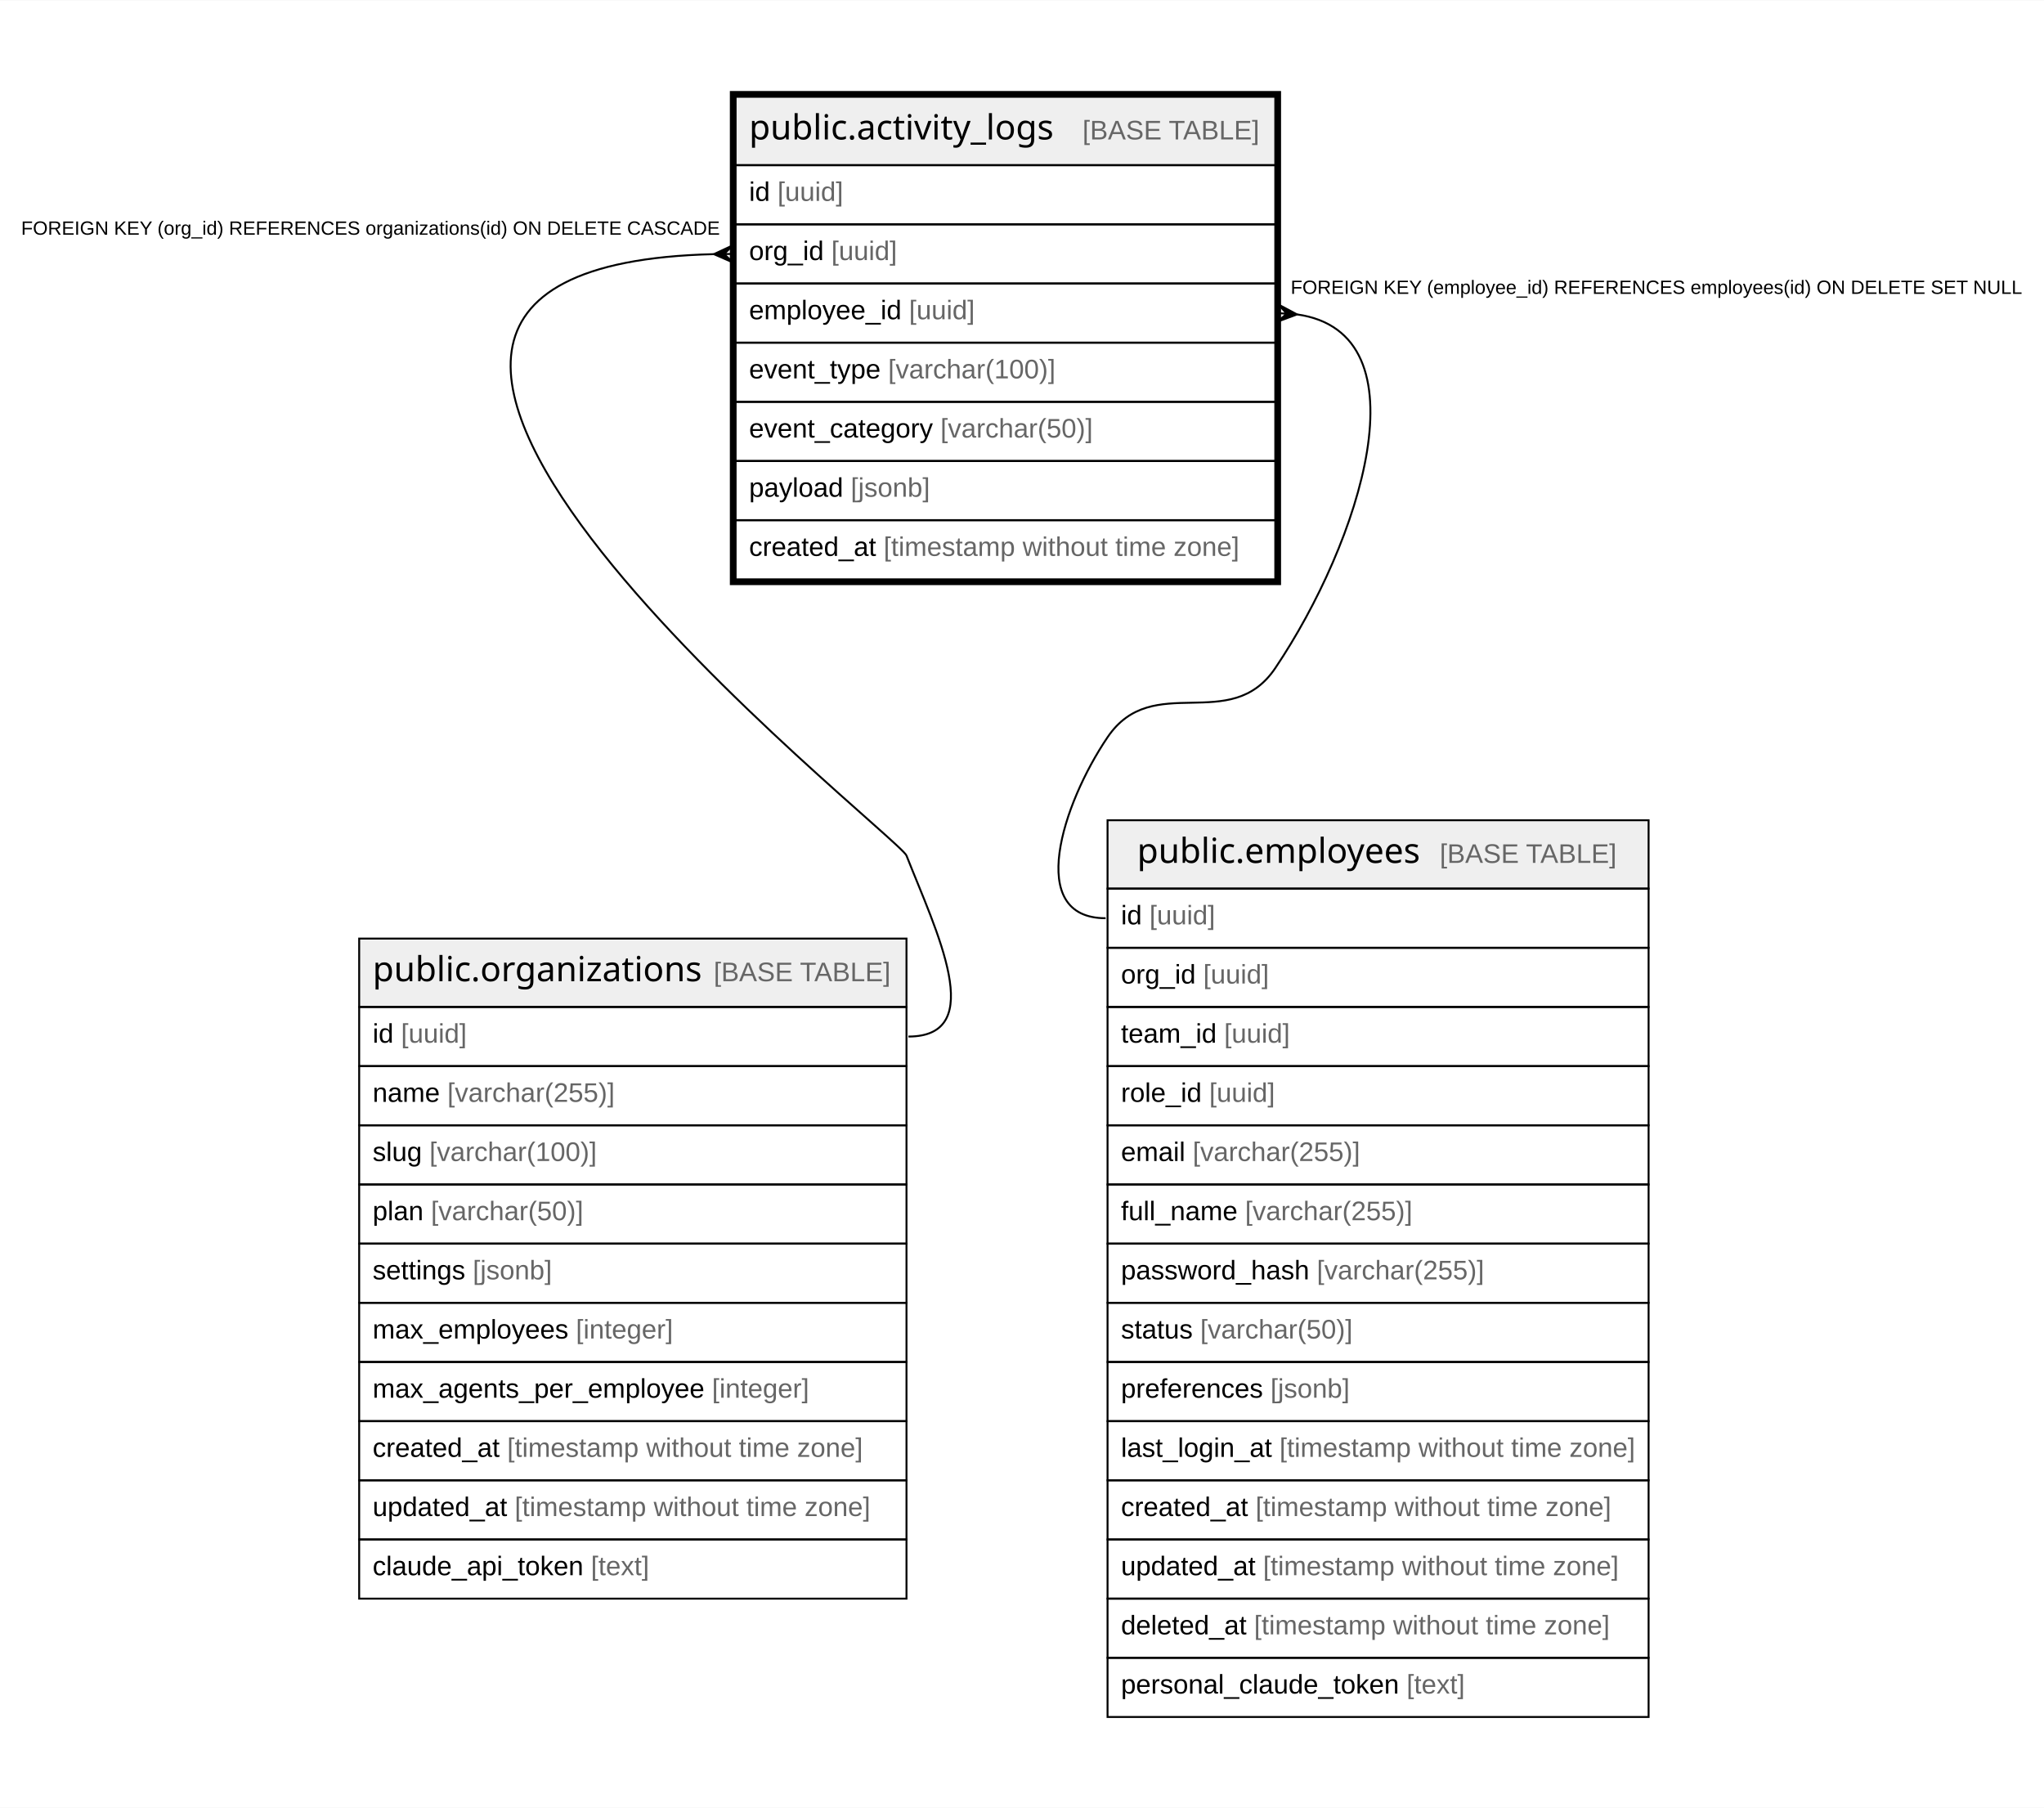
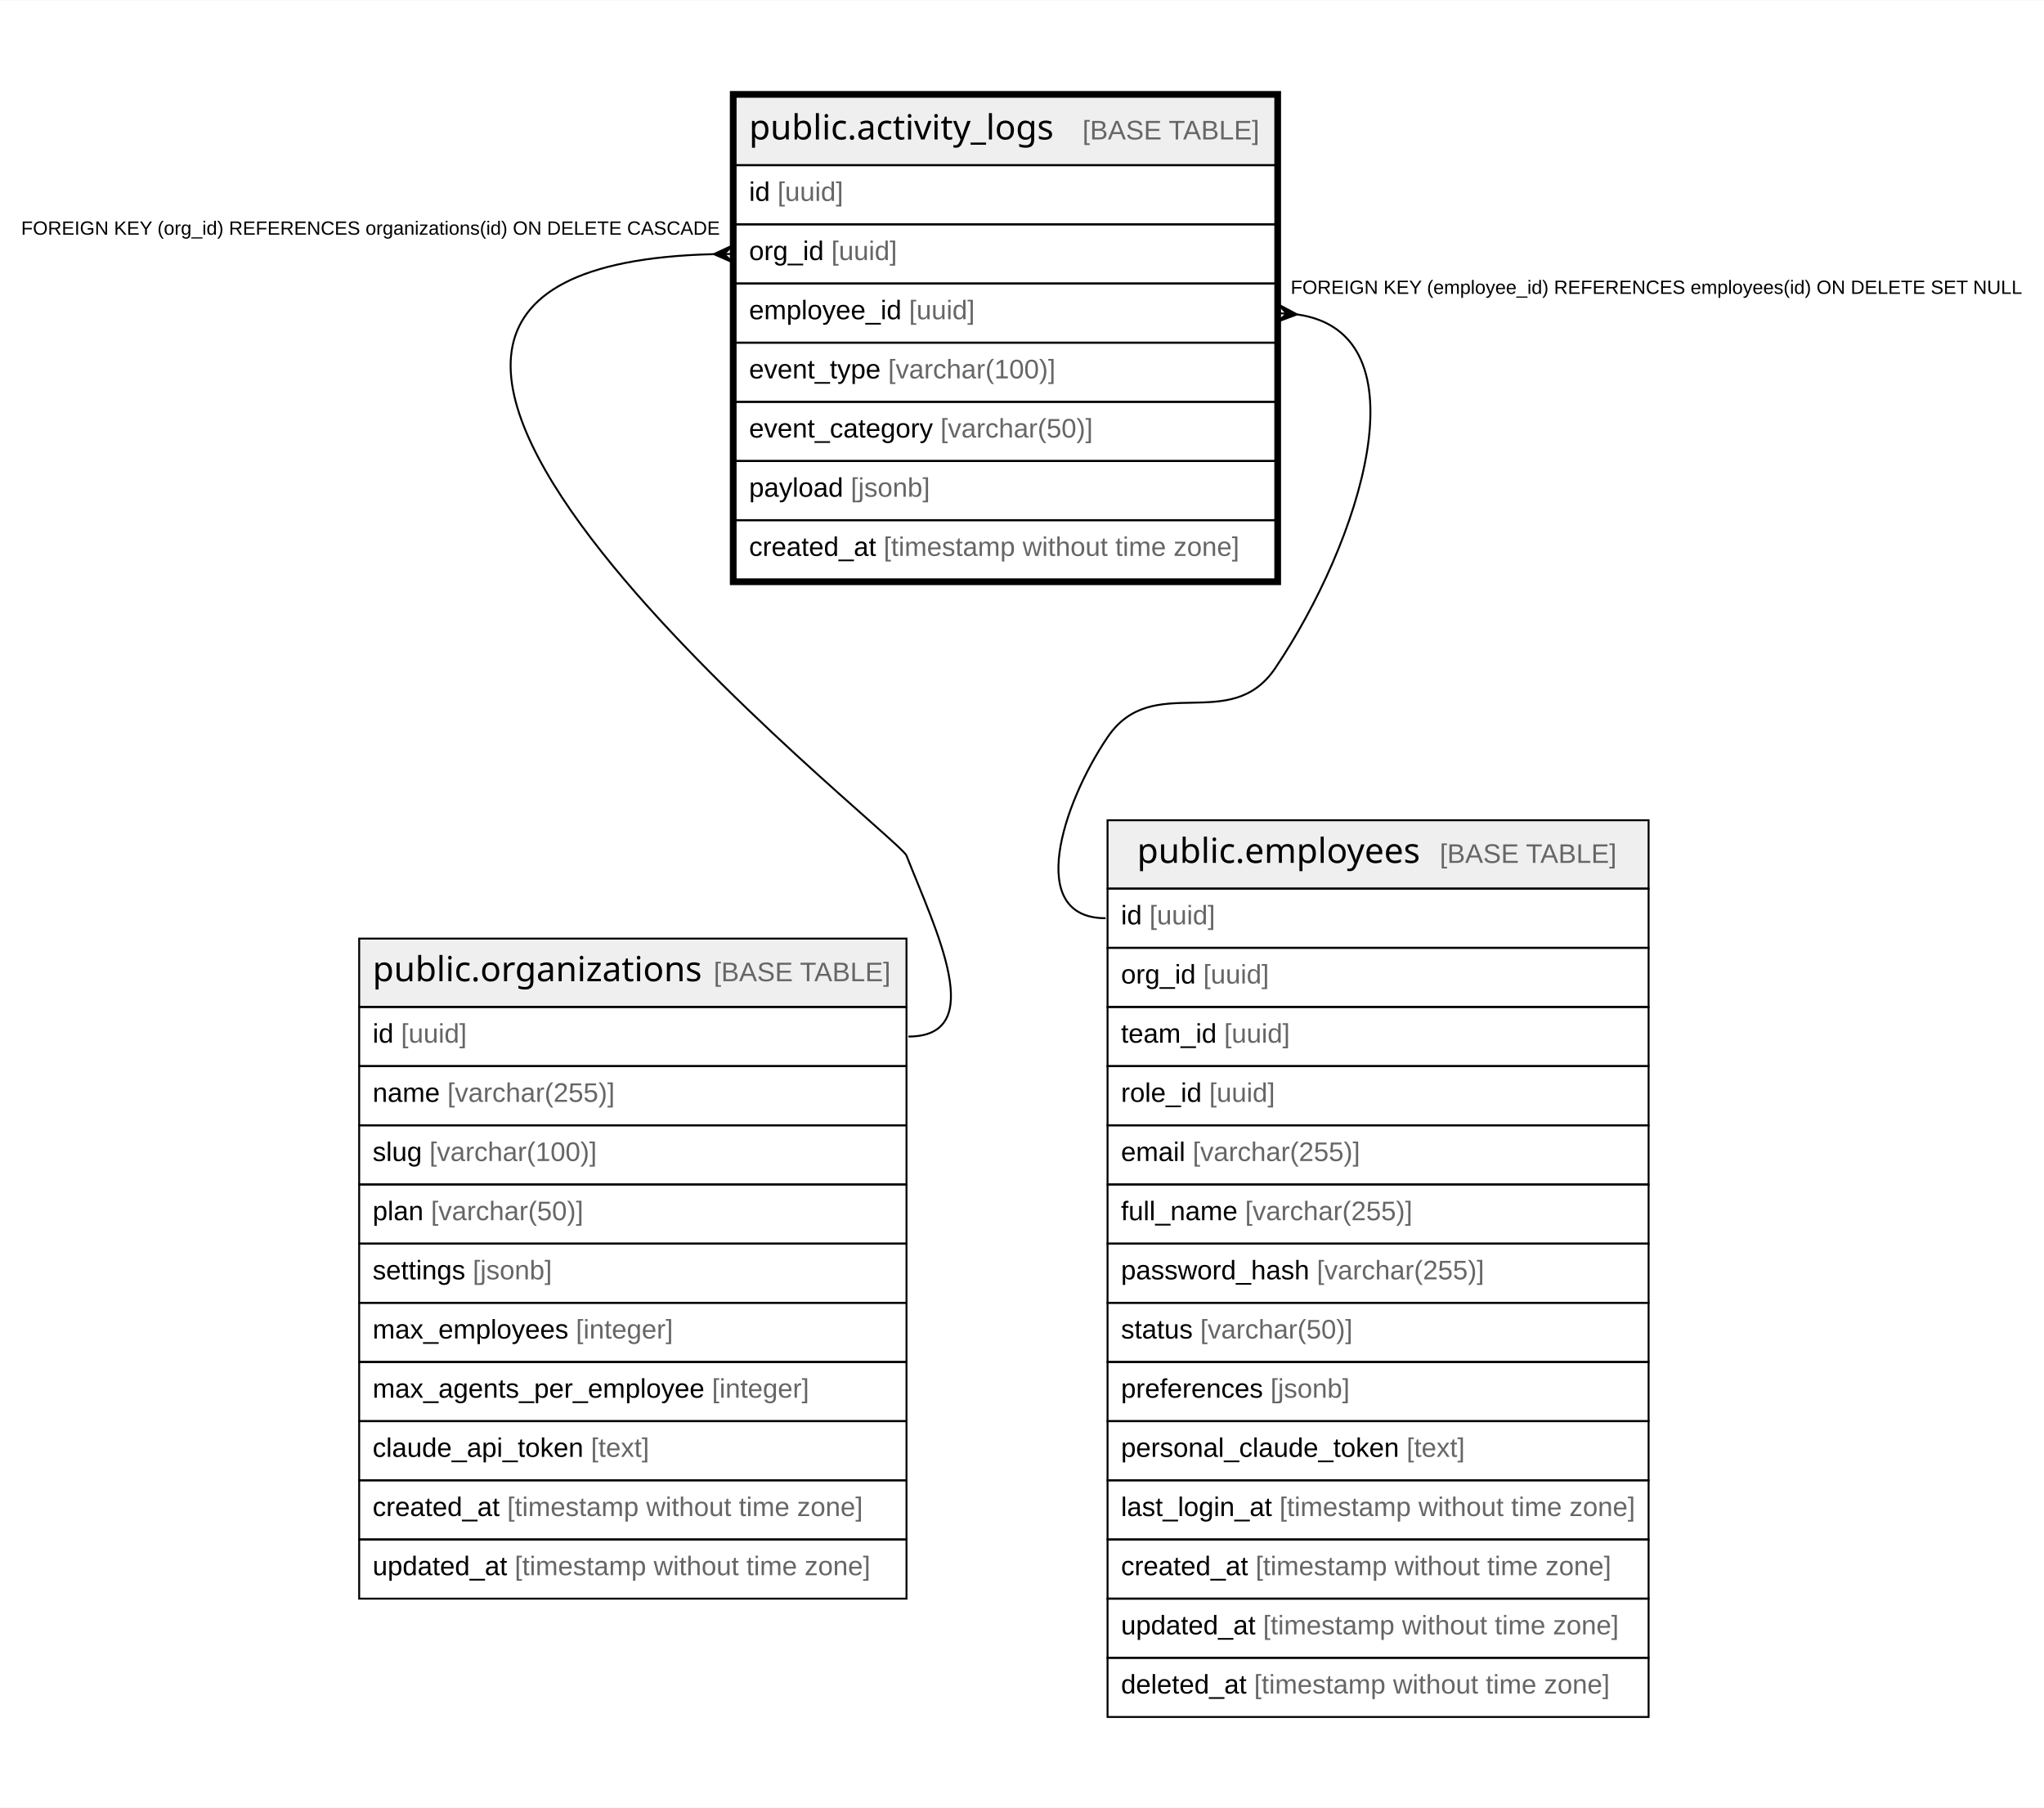
<svg xmlns="http://www.w3.org/2000/svg" width="1064pt" height="941pt" viewBox="0.00 0.00 1064.18 940.80">
  <g id="graph0" class="graph" transform="scale(1 1) rotate(0) translate(4 936.8)">
    <polygon fill="white" stroke="none" points="-4,4 -4,-936.8 1060.18,-936.8 1060.18,4 -4,4" />
    <g id="node1" class="node">
      <polygon fill="#efefef" stroke="none" points="378.99,-851 378.99,-886.6 659.96,-886.6 659.96,-851 378.99,-851" />
      <polygon fill="none" stroke="black" points="378.99,-851 378.99,-886.6 659.96,-886.6 659.96,-851 378.99,-851" />
      <text text-anchor="start" x="385.99" y="-864.4" font-family="Arial Bold" font-size="18.00">public.activity_logs</text>
      <text text-anchor="start" x="528.47" y="-864.4" font-family="Arial" font-size="14.00">    </text>
      <text text-anchor="start" x="559.59" y="-864.4" font-family="Arial" font-size="14.00" fill="#666666">[BASE TABLE]</text>
      <polygon fill="none" stroke="black" points="378.99,-820.2 378.99,-851 659.96,-851 659.96,-820.2 378.99,-820.2" />
      <text text-anchor="start" x="385.99" y="-832.4" font-family="Arial" font-size="14.00">id </text>
      <text text-anchor="start" x="400.78" y="-832.4" font-family="Arial" font-size="14.00" fill="#666666">[uuid]</text>
      <polygon fill="none" stroke="black" points="378.99,-789.4 378.99,-820.2 659.96,-820.2 659.96,-789.4 378.99,-789.4" />
      <text text-anchor="start" x="385.99" y="-801.6" font-family="Arial" font-size="14.00">org_id </text>
      <text text-anchor="start" x="428.8" y="-801.6" font-family="Arial" font-size="14.00" fill="#666666">[uuid]</text>
      <polygon fill="none" stroke="black" points="378.99,-758.6 378.99,-789.4 659.96,-789.4 659.96,-758.6 378.99,-758.6" />
      <text text-anchor="start" x="385.99" y="-770.8" font-family="Arial" font-size="14.00">employee_id </text>
      <text text-anchor="start" x="469.26" y="-770.8" font-family="Arial" font-size="14.00" fill="#666666">[uuid]</text>
      <polygon fill="none" stroke="black" points="378.99,-727.8 378.99,-758.6 659.96,-758.6 659.96,-727.8 378.99,-727.8" />
      <text text-anchor="start" x="385.99" y="-740" font-family="Arial" font-size="14.00">event_type </text>
      <text text-anchor="start" x="458.38" y="-740" font-family="Arial" font-size="14.00" fill="#666666">[varchar(100)]</text>
      <polygon fill="none" stroke="black" points="378.99,-697 378.99,-727.8 659.96,-727.8 659.96,-697 378.99,-697" />
      <text text-anchor="start" x="385.99" y="-709.2" font-family="Arial" font-size="14.00">event_category </text>
      <text text-anchor="start" x="485.61" y="-709.2" font-family="Arial" font-size="14.00" fill="#666666">[varchar(50)]</text>
      <polygon fill="none" stroke="black" points="378.99,-666.2 378.99,-697 659.96,-697 659.96,-666.2 378.99,-666.2" />
      <text text-anchor="start" x="385.99" y="-678.4" font-family="Arial" font-size="14.00">payload </text>
      <text text-anchor="start" x="438.92" y="-678.4" font-family="Arial" font-size="14.00" fill="#666666">[jsonb]</text>
      <polygon fill="none" stroke="black" points="378.99,-635.4 378.99,-666.2 659.96,-666.2 659.96,-635.4 378.99,-635.4" />
      <text text-anchor="start" x="385.99" y="-647.6" font-family="Arial" font-size="14.00">created_at </text>
      <text text-anchor="start" x="456.04" y="-647.6" font-family="Arial" font-size="14.00" fill="#666666">[timestamp without time zone]</text>
      <polygon fill="none" stroke="black" stroke-width="3" points="377.49,-633.9 377.49,-888.1 661.46,-888.1 661.46,-633.9 377.49,-633.9" />
    </g>
    <g id="node2" class="node">
      <polygon fill="#efefef" stroke="none" points="183,-412.8 183,-448.4 467.95,-448.4 467.95,-412.8 183,-412.8" />
      <polygon fill="none" stroke="black" points="183,-412.8 183,-448.4 467.95,-448.4 467.95,-412.8 183,-412.8" />
      <text text-anchor="start" x="190" y="-426.2" font-family="Arial Bold" font-size="18.00">public.organizations</text>
      <text text-anchor="start" x="336.46" y="-426.2" font-family="Arial" font-size="14.00">    </text>
      <text text-anchor="start" x="367.58" y="-426.2" font-family="Arial" font-size="14.00" fill="#666666">[BASE TABLE]</text>
      <polygon fill="none" stroke="black" points="183,-382 183,-412.8 467.95,-412.8 467.95,-382 183,-382" />
      <text text-anchor="start" x="190" y="-394.2" font-family="Arial" font-size="14.00">id </text>
      <text text-anchor="start" x="204.78" y="-394.2" font-family="Arial" font-size="14.00" fill="#666666">[uuid]</text>
      <polygon fill="none" stroke="black" points="183,-351.2 183,-382 467.95,-382 467.95,-351.2 183,-351.2" />
      <text text-anchor="start" x="190" y="-363.4" font-family="Arial" font-size="14.00">name </text>
      <text text-anchor="start" x="228.91" y="-363.4" font-family="Arial" font-size="14.00" fill="#666666">[varchar(255)]</text>
      <polygon fill="none" stroke="black" points="183,-320.4 183,-351.2 467.95,-351.2 467.95,-320.4 183,-320.4" />
      <text text-anchor="start" x="190" y="-332.6" font-family="Arial" font-size="14.00">slug </text>
      <text text-anchor="start" x="219.57" y="-332.6" font-family="Arial" font-size="14.00" fill="#666666">[varchar(100)]</text>
      <polygon fill="none" stroke="black" points="183,-289.6 183,-320.4 467.95,-320.4 467.95,-289.6 183,-289.6" />
      <text text-anchor="start" x="190" y="-301.8" font-family="Arial" font-size="14.00">plan </text>
      <text text-anchor="start" x="220.36" y="-301.8" font-family="Arial" font-size="14.00" fill="#666666">[varchar(50)]</text>
      <polygon fill="none" stroke="black" points="183,-258.8 183,-289.6 467.95,-289.6 467.95,-258.8 183,-258.8" />
      <text text-anchor="start" x="190" y="-271" font-family="Arial" font-size="14.00">settings </text>
      <text text-anchor="start" x="242.14" y="-271" font-family="Arial" font-size="14.00" fill="#666666">[jsonb]</text>
      <polygon fill="none" stroke="black" points="183,-228 183,-258.8 467.95,-258.8 467.95,-228 183,-228" />
      <text text-anchor="start" x="190" y="-240.2" font-family="Arial" font-size="14.00">max_employees </text>
      <text text-anchor="start" x="295.83" y="-240.2" font-family="Arial" font-size="14.00" fill="#666666">[integer]</text>
      <polygon fill="none" stroke="black" points="183,-197.2 183,-228 467.95,-228 467.95,-197.2 183,-197.2" />
      <text text-anchor="start" x="190" y="-209.4" font-family="Arial" font-size="14.00">max_agents_per_employee </text>
      <text text-anchor="start" x="366.67" y="-209.4" font-family="Arial" font-size="14.00" fill="#666666">[integer]</text>
      <polygon fill="none" stroke="black" points="183,-166.4 183,-197.2 467.95,-197.2 467.95,-166.4 183,-166.4" />
-       <text text-anchor="start" x="190" y="-178.6" font-family="Arial" font-size="14.00">created_at </text>
-       <text text-anchor="start" x="260.05" y="-178.6" font-family="Arial" font-size="14.00" fill="#666666">[timestamp without time zone]</text>
+       <text text-anchor="start" x="190" y="-178.6" font-family="Arial" font-size="14.00">claude_api_token </text>
+       <text text-anchor="start" x="303.65" y="-178.6" font-family="Arial" font-size="14.00" fill="#666666">[text]</text>
      <polygon fill="none" stroke="black" points="183,-135.6 183,-166.4 467.95,-166.4 467.95,-135.6 183,-135.6" />
-       <text text-anchor="start" x="190" y="-147.8" font-family="Arial" font-size="14.00">updated_at </text>
-       <text text-anchor="start" x="263.96" y="-147.8" font-family="Arial" font-size="14.00" fill="#666666">[timestamp without time zone]</text>
+       <text text-anchor="start" x="190" y="-147.8" font-family="Arial" font-size="14.00">created_at </text>
+       <text text-anchor="start" x="260.05" y="-147.8" font-family="Arial" font-size="14.00" fill="#666666">[timestamp without time zone]</text>
      <polygon fill="none" stroke="black" points="183,-104.8 183,-135.6 467.95,-135.6 467.95,-104.8 183,-104.8" />
-       <text text-anchor="start" x="190" y="-117" font-family="Arial" font-size="14.00">claude_api_token </text>
-       <text text-anchor="start" x="303.65" y="-117" font-family="Arial" font-size="14.00" fill="#666666">[text]</text>
+       <text text-anchor="start" x="190" y="-117" font-family="Arial" font-size="14.00">updated_at </text>
+       <text text-anchor="start" x="263.96" y="-117" font-family="Arial" font-size="14.00" fill="#666666">[timestamp without time zone]</text>
    </g>
    <g id="edge1" class="edge">
      <path fill="none" stroke="black" d="M367.57,-804.68C82.54,-797.76 463.64,-502.54 467.95,-491.6 483.28,-452.64 510.82,-397.4 468.95,-397.4" />
      <polygon fill="black" stroke="black" points="367.66,-804.68 377.6,-809.3 372.99,-804.74 377.32,-804.79 377.32,-804.79 377.32,-804.79 372.99,-804.74 377.71,-800.3 367.66,-804.68" />
      <text text-anchor="start" x="7" y="-814.8" font-family="Arial" font-size="10.00">FOREIGN KEY (org_id) REFERENCES organizations(id) ON DELETE CASCADE</text>
    </g>
    <g id="node3" class="node">
      <polygon fill="#efefef" stroke="none" points="572.63,-474.4 572.63,-510 854.32,-510 854.32,-474.4 572.63,-474.4" />
      <polygon fill="none" stroke="black" points="572.63,-474.4 572.63,-510 854.32,-510 854.32,-474.4 572.63,-474.4" />
      <text text-anchor="start" x="588" y="-487.8" font-family="Arial Bold" font-size="18.00">public.employees</text>
      <text text-anchor="start" x="714.46" y="-487.8" font-family="Arial" font-size="14.00">    </text>
      <text text-anchor="start" x="745.58" y="-487.8" font-family="Arial" font-size="14.00" fill="#666666">[BASE TABLE]</text>
      <polygon fill="none" stroke="black" points="572.63,-443.6 572.63,-474.4 854.32,-474.4 854.32,-443.6 572.63,-443.6" />
      <text text-anchor="start" x="579.63" y="-455.8" font-family="Arial" font-size="14.00">id </text>
      <text text-anchor="start" x="594.42" y="-455.8" font-family="Arial" font-size="14.00" fill="#666666">[uuid]</text>
      <polygon fill="none" stroke="black" points="572.63,-412.8 572.63,-443.6 854.32,-443.6 854.32,-412.8 572.63,-412.8" />
      <text text-anchor="start" x="579.63" y="-425" font-family="Arial" font-size="14.00">org_id </text>
      <text text-anchor="start" x="622.44" y="-425" font-family="Arial" font-size="14.00" fill="#666666">[uuid]</text>
      <polygon fill="none" stroke="black" points="572.63,-382 572.63,-412.8 854.32,-412.8 854.32,-382 572.63,-382" />
      <text text-anchor="start" x="579.63" y="-394.2" font-family="Arial" font-size="14.00">team_id </text>
      <text text-anchor="start" x="633.33" y="-394.2" font-family="Arial" font-size="14.00" fill="#666666">[uuid]</text>
      <polygon fill="none" stroke="black" points="572.63,-351.2 572.63,-382 854.32,-382 854.32,-351.2 572.63,-351.2" />
      <text text-anchor="start" x="579.63" y="-363.4" font-family="Arial" font-size="14.00">role_id </text>
      <text text-anchor="start" x="625.55" y="-363.4" font-family="Arial" font-size="14.00" fill="#666666">[uuid]</text>
      <polygon fill="none" stroke="black" points="572.63,-320.4 572.63,-351.2 854.32,-351.2 854.32,-320.4 572.63,-320.4" />
      <text text-anchor="start" x="579.63" y="-332.6" font-family="Arial" font-size="14.00">email </text>
      <text text-anchor="start" x="616.97" y="-332.6" font-family="Arial" font-size="14.00" fill="#666666">[varchar(255)]</text>
      <polygon fill="none" stroke="black" points="572.63,-289.6 572.63,-320.4 854.32,-320.4 854.32,-289.6 572.63,-289.6" />
      <text text-anchor="start" x="579.63" y="-301.8" font-family="Arial" font-size="14.00">full_name </text>
      <text text-anchor="start" x="644.22" y="-301.8" font-family="Arial" font-size="14.00" fill="#666666">[varchar(255)]</text>
      <polygon fill="none" stroke="black" points="572.63,-258.8 572.63,-289.6 854.32,-289.6 854.32,-258.8 572.63,-258.8" />
      <text text-anchor="start" x="579.63" y="-271" font-family="Arial" font-size="14.00">password_hash </text>
      <text text-anchor="start" x="681.58" y="-271" font-family="Arial" font-size="14.00" fill="#666666">[varchar(255)]</text>
      <polygon fill="none" stroke="black" points="572.63,-228 572.63,-258.8 854.32,-258.8 854.32,-228 572.63,-228" />
      <text text-anchor="start" x="579.63" y="-240.2" font-family="Arial" font-size="14.00">status </text>
      <text text-anchor="start" x="620.87" y="-240.2" font-family="Arial" font-size="14.00" fill="#666666">[varchar(50)]</text>
      <polygon fill="none" stroke="black" points="572.63,-197.2 572.63,-228 854.32,-228 854.32,-197.2 572.63,-197.2" />
      <text text-anchor="start" x="579.63" y="-209.4" font-family="Arial" font-size="14.00">preferences </text>
      <text text-anchor="start" x="657.45" y="-209.4" font-family="Arial" font-size="14.00" fill="#666666">[jsonb]</text>
      <polygon fill="none" stroke="black" points="572.63,-166.4 572.63,-197.2 854.32,-197.2 854.32,-166.4 572.63,-166.4" />
-       <text text-anchor="start" x="579.63" y="-178.6" font-family="Arial" font-size="14.00">last_login_at </text>
-       <text text-anchor="start" x="662.13" y="-178.6" font-family="Arial" font-size="14.00" fill="#666666">[timestamp without time zone]</text>
+       <text text-anchor="start" x="579.63" y="-178.6" font-family="Arial" font-size="14.00">personal_claude_token </text>
+       <text text-anchor="start" x="728.3" y="-178.6" font-family="Arial" font-size="14.00" fill="#666666">[text]</text>
      <polygon fill="none" stroke="black" points="572.63,-135.6 572.63,-166.4 854.32,-166.4 854.32,-135.6 572.63,-135.6" />
-       <text text-anchor="start" x="579.63" y="-147.8" font-family="Arial" font-size="14.00">created_at </text>
-       <text text-anchor="start" x="649.68" y="-147.8" font-family="Arial" font-size="14.00" fill="#666666">[timestamp without time zone]</text>
+       <text text-anchor="start" x="579.63" y="-147.8" font-family="Arial" font-size="14.00">last_login_at </text>
+       <text text-anchor="start" x="662.13" y="-147.8" font-family="Arial" font-size="14.00" fill="#666666">[timestamp without time zone]</text>
      <polygon fill="none" stroke="black" points="572.63,-104.8 572.63,-135.6 854.32,-135.6 854.32,-104.8 572.63,-104.8" />
-       <text text-anchor="start" x="579.63" y="-117" font-family="Arial" font-size="14.00">updated_at </text>
-       <text text-anchor="start" x="653.59" y="-117" font-family="Arial" font-size="14.00" fill="#666666">[timestamp without time zone]</text>
+       <text text-anchor="start" x="579.63" y="-117" font-family="Arial" font-size="14.00">created_at </text>
+       <text text-anchor="start" x="649.68" y="-117" font-family="Arial" font-size="14.00" fill="#666666">[timestamp without time zone]</text>
      <polygon fill="none" stroke="black" points="572.63,-74 572.63,-104.8 854.32,-104.8 854.32,-74 572.63,-74" />
-       <text text-anchor="start" x="579.63" y="-86.2" font-family="Arial" font-size="14.00">deleted_at </text>
-       <text text-anchor="start" x="648.91" y="-86.2" font-family="Arial" font-size="14.00" fill="#666666">[timestamp without time zone]</text>
+       <text text-anchor="start" x="579.63" y="-86.2" font-family="Arial" font-size="14.00">updated_at </text>
+       <text text-anchor="start" x="653.59" y="-86.2" font-family="Arial" font-size="14.00" fill="#666666">[timestamp without time zone]</text>
      <polygon fill="none" stroke="black" points="572.63,-43.2 572.63,-74 854.32,-74 854.32,-43.2 572.63,-43.2" />
-       <text text-anchor="start" x="579.63" y="-55.4" font-family="Arial" font-size="14.00">personal_claude_token </text>
-       <text text-anchor="start" x="728.3" y="-55.4" font-family="Arial" font-size="14.00" fill="#666666">[text]</text>
+       <text text-anchor="start" x="579.63" y="-55.4" font-family="Arial" font-size="14.00">deleted_at </text>
+       <text text-anchor="start" x="648.91" y="-55.4" font-family="Arial" font-size="14.00" fill="#666666">[timestamp without time zone]</text>
    </g>
    <g id="edge2" class="edge">
      <path fill="none" stroke="black" d="M671.31,-773.31C739.73,-763.62 703.77,-654.27 659.96,-589.2 636.51,-554.38 596.17,-587.96 572.63,-553.2 549.15,-518.53 529.76,-459 571.63,-459" />
      <polygon fill="black" stroke="black" points="671.27,-773.31 660.99,-769.49 665.95,-773.67 661.63,-773.96 661.63,-773.96 661.63,-773.96 665.95,-773.67 661.59,-778.47 671.27,-773.31" />
      <text text-anchor="start" x="667.96" y="-784" font-family="Arial" font-size="10.00">FOREIGN KEY (employee_id) REFERENCES employees(id) ON DELETE SET NULL</text>
    </g>
  </g>
</svg>
